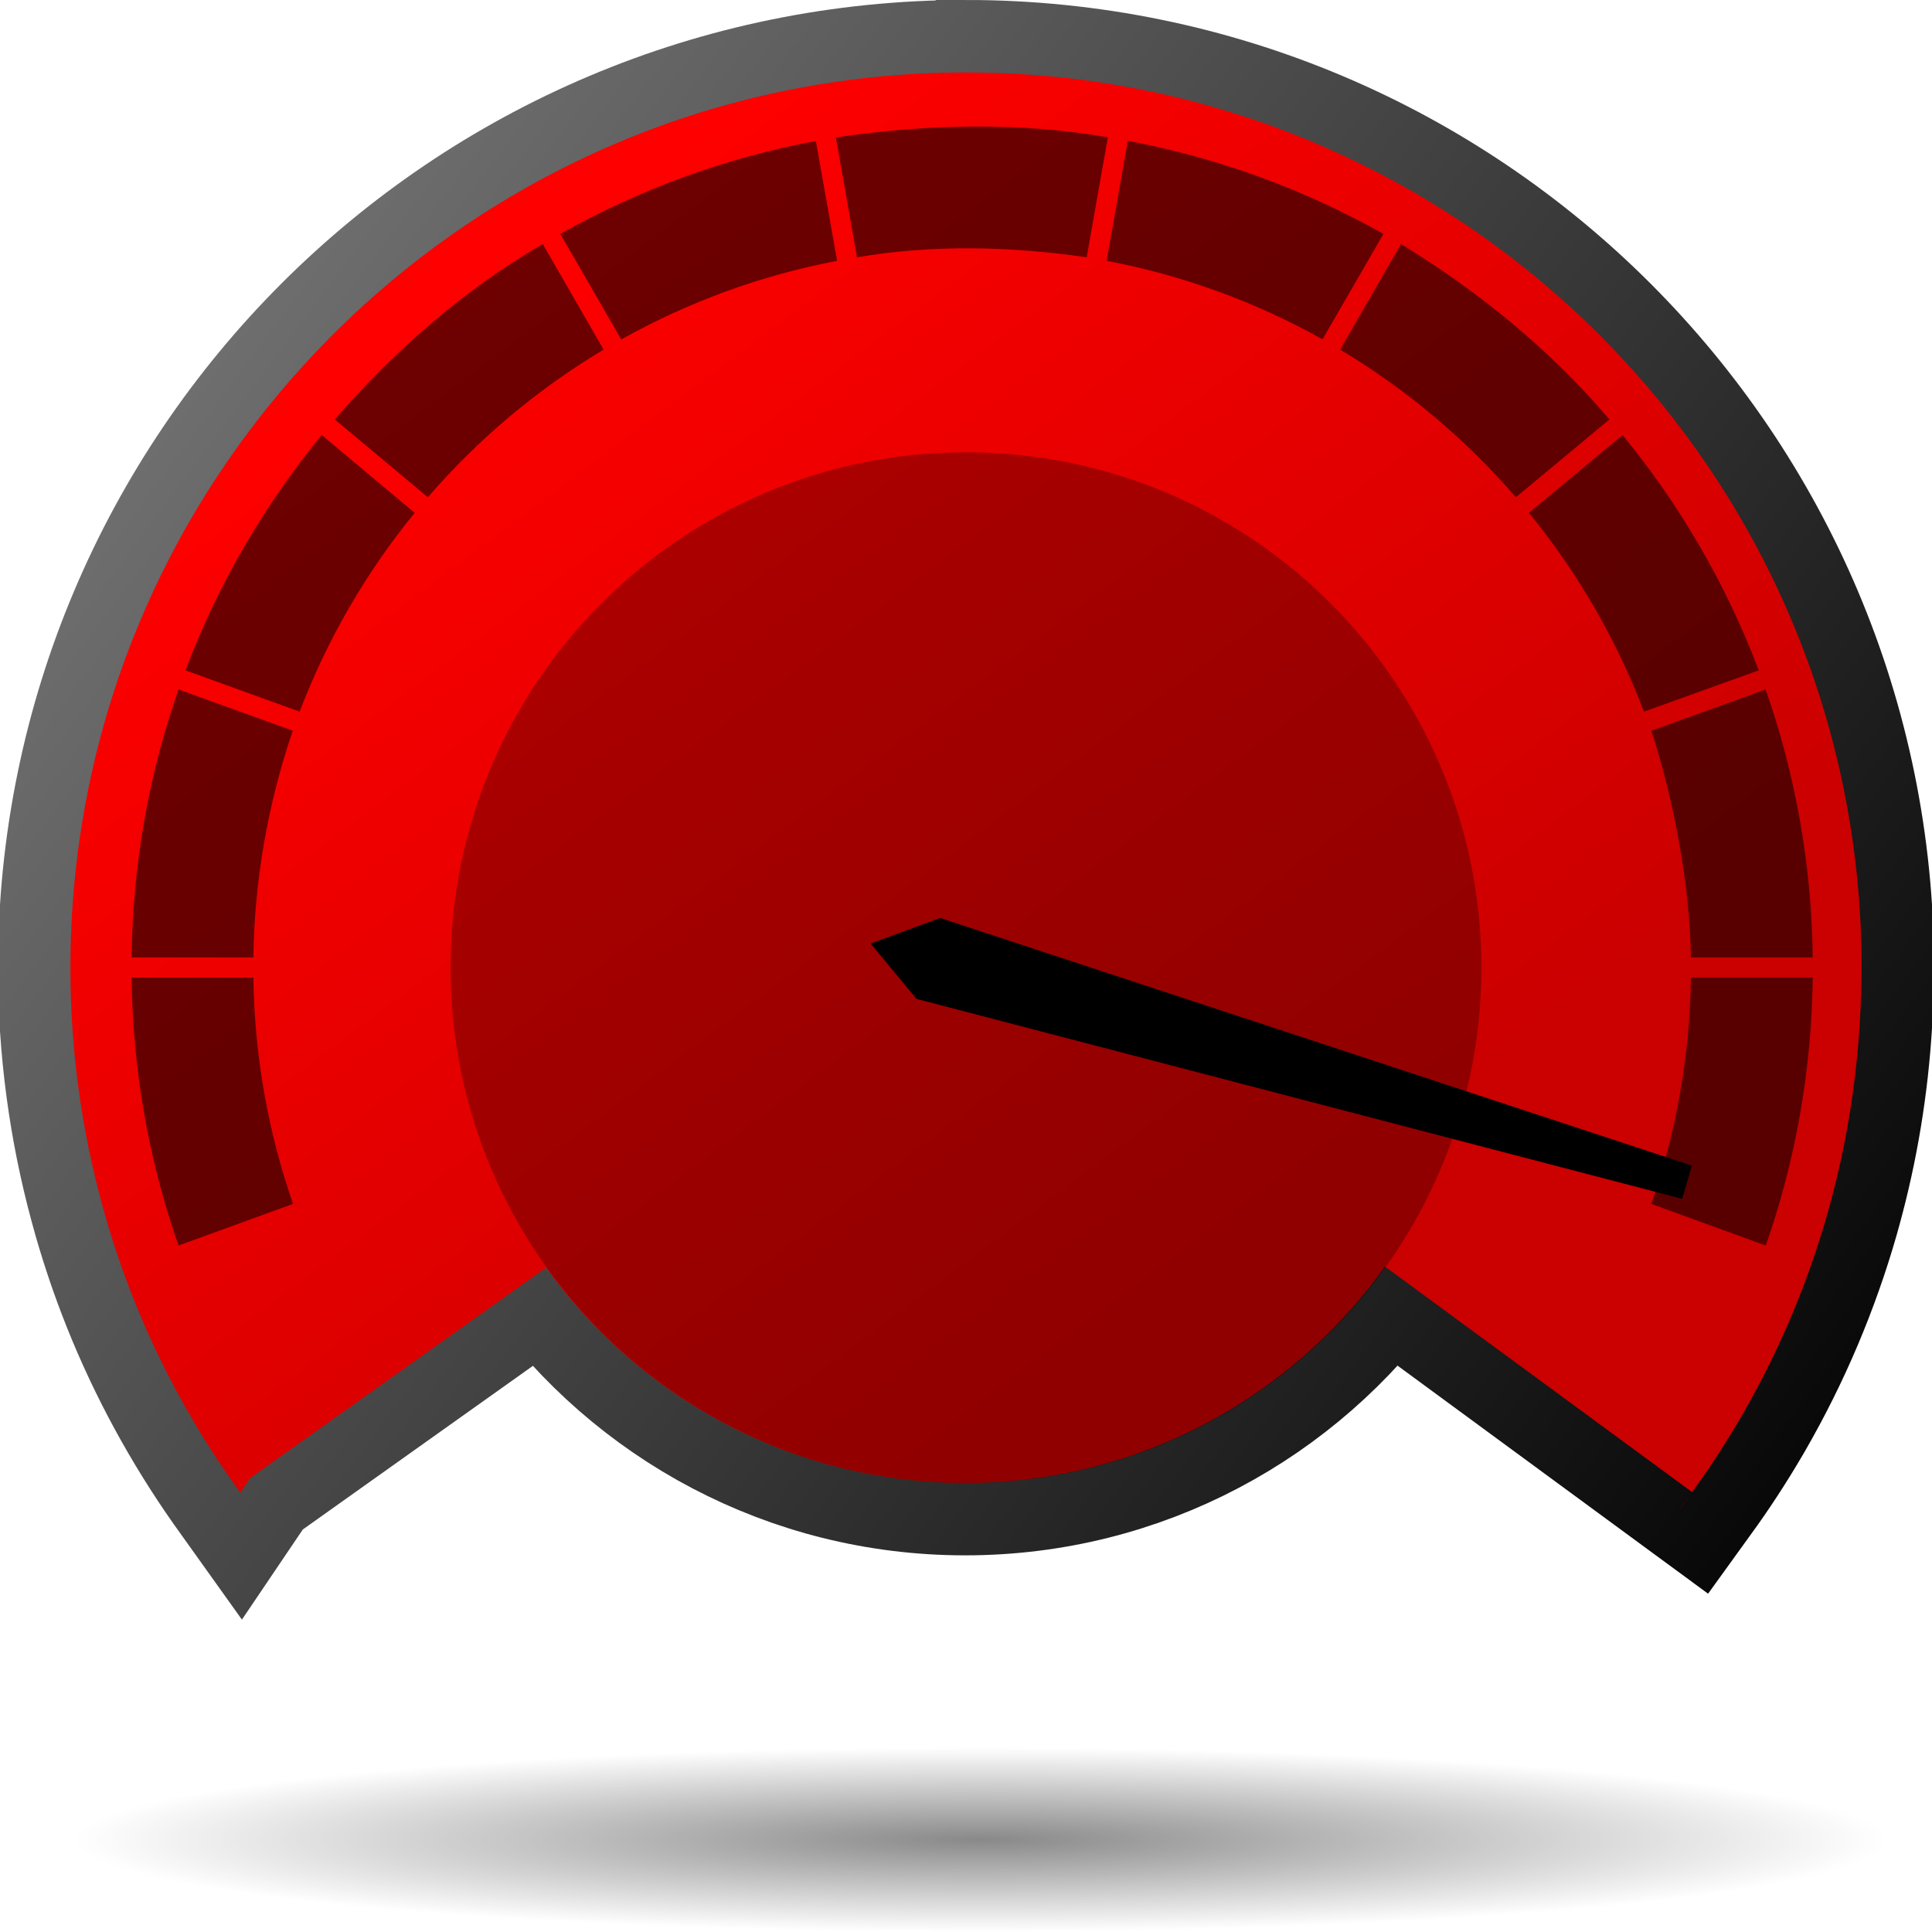
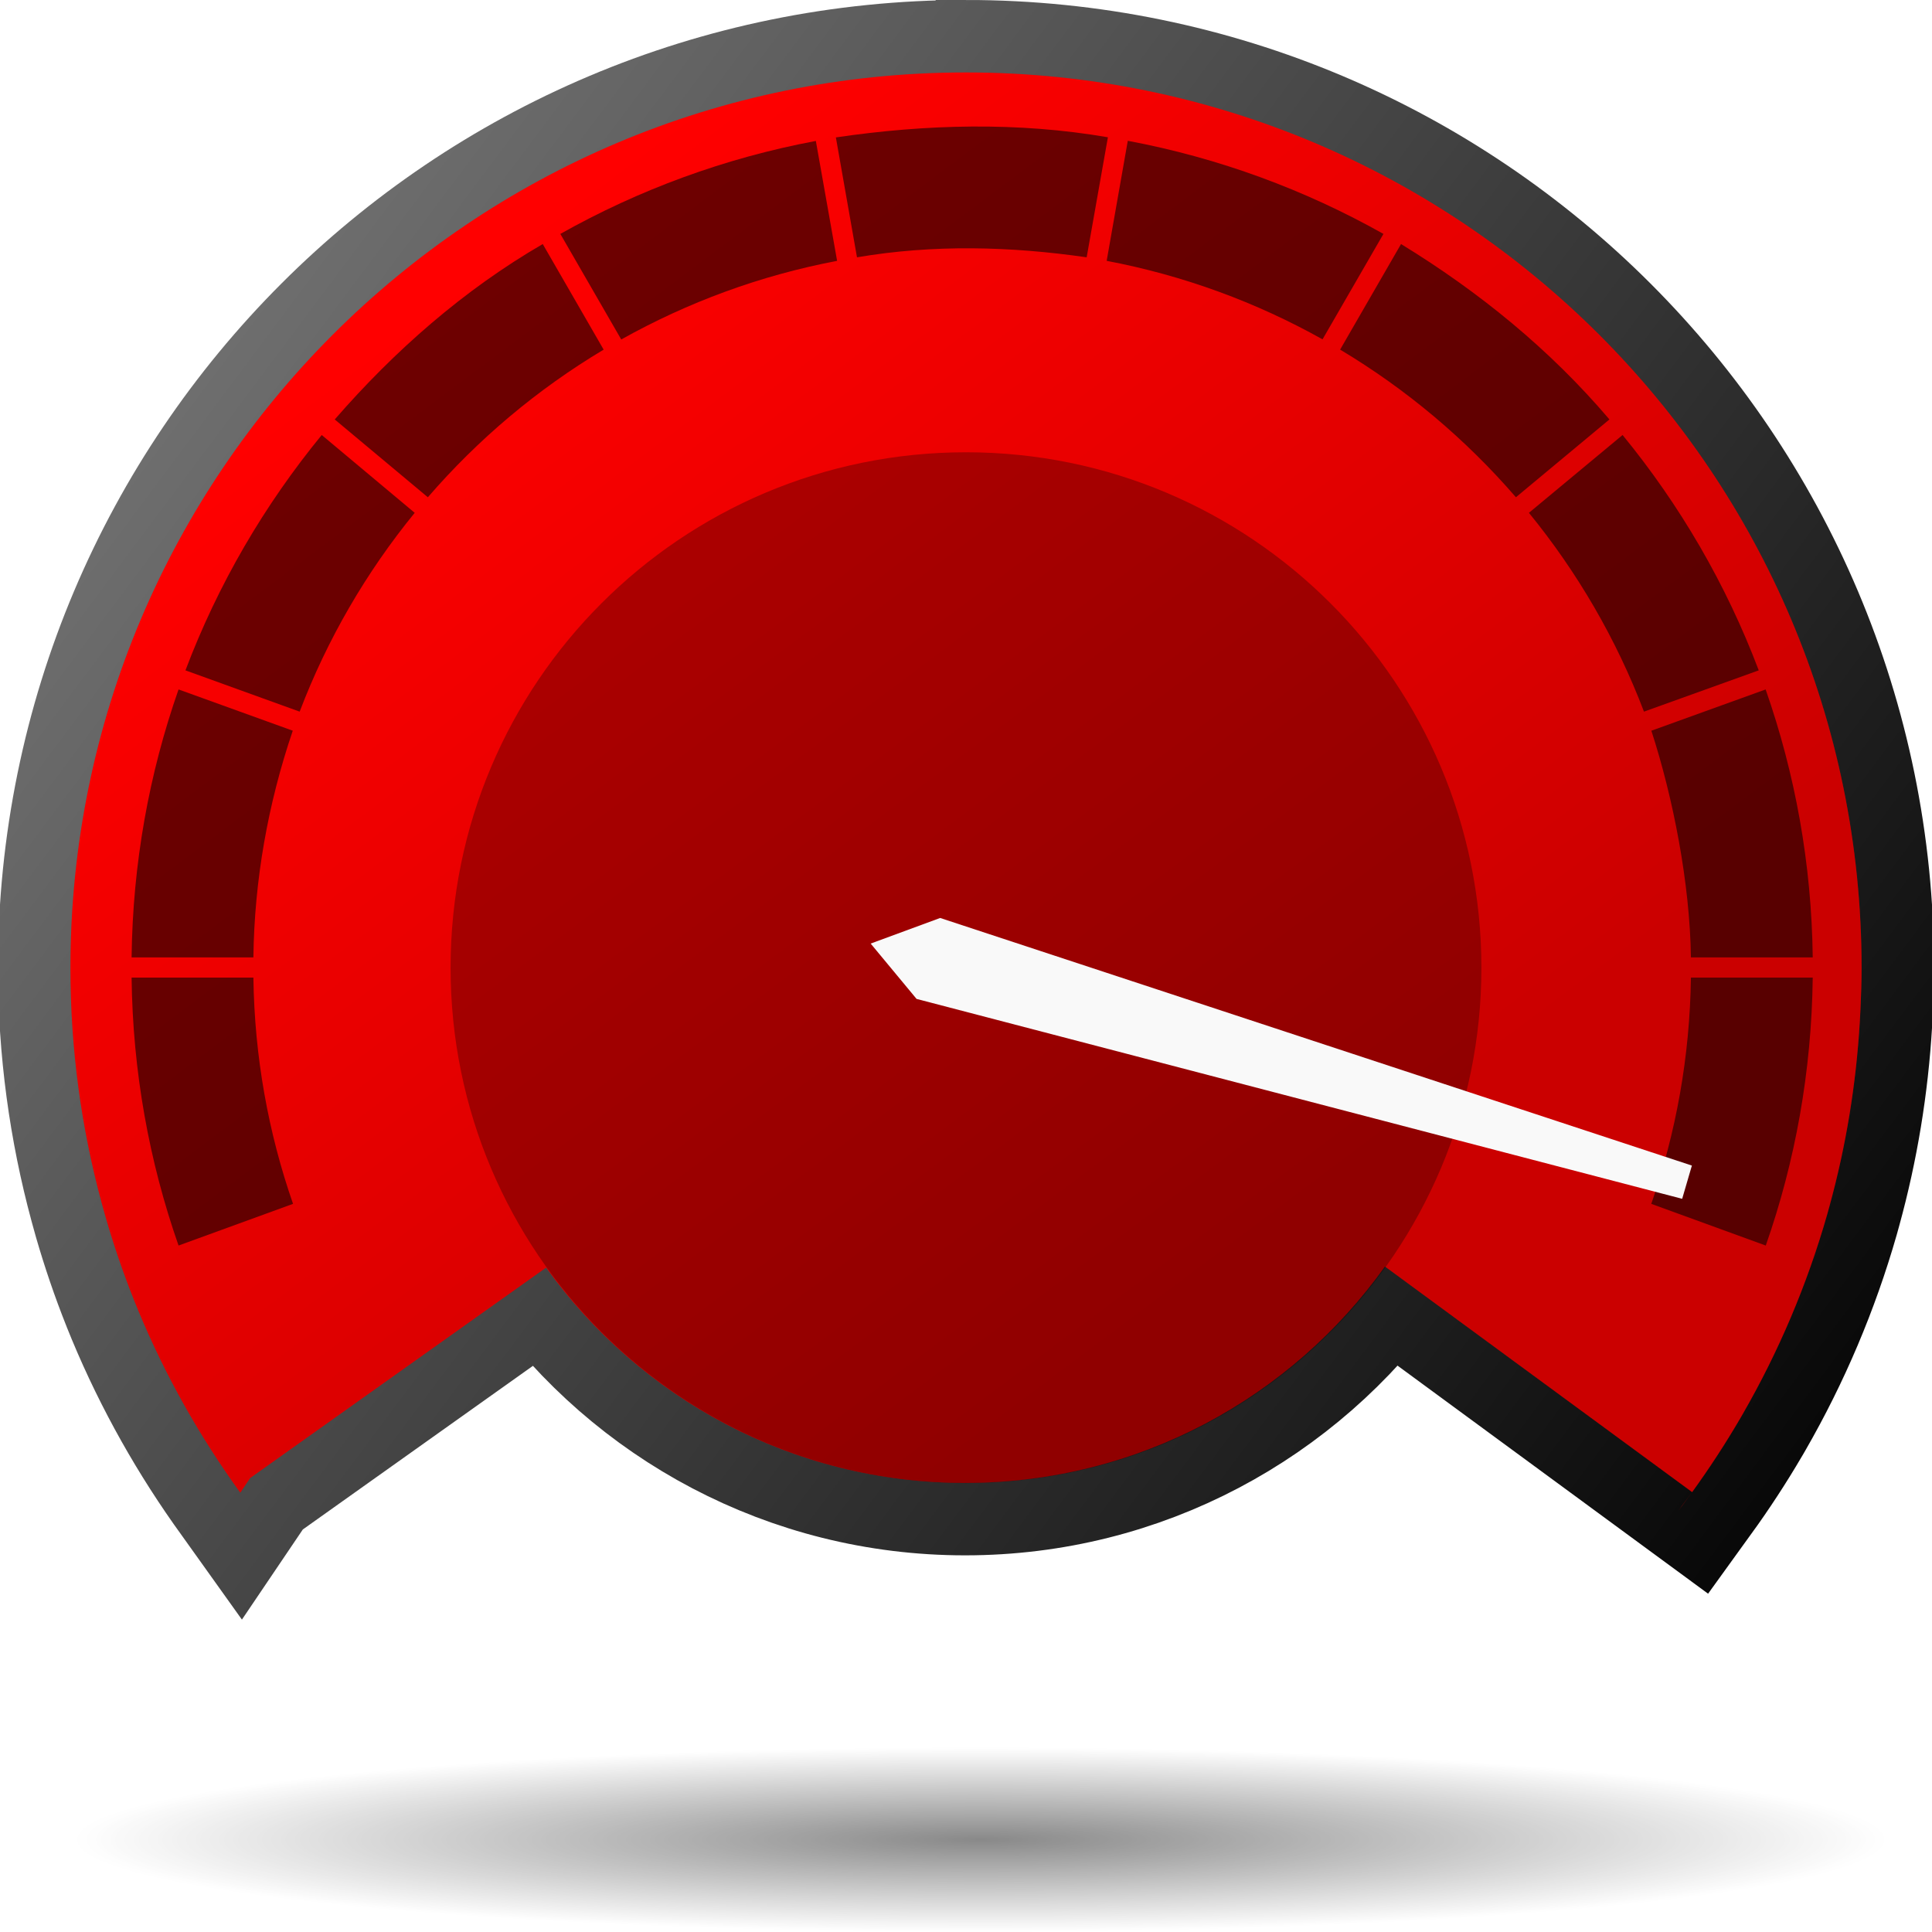
<svg xmlns="http://www.w3.org/2000/svg" xmlns:xlink="http://www.w3.org/1999/xlink" xml:space="preserve" width="400" height="400" style="fill-rule:evenodd" viewBox="0 0 112.889 112.889" id="svg3841" version="1.1">
  <defs id="defs3843">
    <linearGradient y2="120.871" x2="130.628" y1="16.794" x1="7.037" gradientUnits="userSpaceOnUse" id="linearGradient5115">
      <stop id="stop5117" style="stop-color:#000000;stop-opacity:1" offset="0" />
      <stop id="stop5119" style="stop-color:#747474;stop-opacity:1" offset="1" />
    </linearGradient>
    <linearGradient id="linearGradient5085">
      <stop style="stop-color:#000000;stop-opacity:0.751" offset="0" id="stop5087" />
      <stop style="stop-color:#000000;stop-opacity:0" offset="1" id="stop5089" />
    </linearGradient>
    <linearGradient id="linearGradient4980">
      <stop style="stop-color:#000000;stop-opacity:0" offset="0" id="stop4982" />
      <stop style="stop-color:#000000;stop-opacity:0.203" offset="1" id="stop4984" />
    </linearGradient>
    <linearGradient y2="45.415" x2="114.07" y1="45.415" x1="23.265" gradientUnits="userSpaceOnUse" id="linearGradient4562">
      <stop id="stop4564" style="stop-color:#ffffff;stop-opacity:0.139" offset="0" />
      <stop id="stop4566" style="stop-color:#ffffff;stop-opacity:0.418" offset="1" />
    </linearGradient>
    <style type="text/css" id="style3845">
   
    .str0 {stroke:#373435;stroke-width:0.2}
    .str2 {stroke:#B0913C;stroke-width:1}
    .str1 {stroke:#D19F22;stroke-width:1}
    .fil7 {fill:none}
    .fil2 {fill:#373435}
    .fil10 {fill:#606062}
    .fil8 {fill:#A9ABAE}
    .fil13 {fill:#D2D3D5}
    .fil11 {fill:#FEFEFE}
    .fil9 {fill:#0B0B0B}
    .fil14 {fill:#D19F22}
    .fil12 {fill:url(#id0)}
    .fil3 {fill:url(#id1)}
    .fil6 {fill:url(#id2)}
    .fil15 {fill:url(#id3)}
    .fil4 {fill:url(#id4)}
    .fil5 {fill:url(#id5)}
    .fil1 {fill:url(#id6)}
    .fil0 {fill:url(#id7)}
   
  </style>
    <linearGradient id="id0" gradientUnits="userSpaceOnUse" x1="68.782" y1="102.081" x2="68.782" y2="123.38">
      <stop offset="0" style="stop-color:#D19F22" id="stop3848" />
      <stop offset="1" style="stop-color:#AD8108" id="stop3850" />
    </linearGradient>
    <linearGradient id="id1" gradientUnits="userSpaceOnUse" x1="17.561" y1="68.832" x2="120.104" y2="68.832">
      <stop offset="0" style="stop-color:#383637" id="stop3853" />
      <stop offset="1" style="stop-color:#202020" id="stop3855" />
    </linearGradient>
    <linearGradient id="id2" gradientUnits="userSpaceOnUse" x1="14.513" y1="56.298" x2="124.072" y2="56.298">
      <stop offset="0" style="stop-color:#A20000" id="stop3858" />
      <stop offset="1" style="stop-color:#E90101" id="stop3860" />
    </linearGradient>
    <linearGradient id="id3" gradientUnits="userSpaceOnUse" x1="23.38" y1="35.158" x2="114.185" y2="35.158">
      <stop offset="0" style="stop-color:#A33B3B" id="stop3863" />
      <stop offset="1" style="stop-color:#E84C4C" id="stop3865" />
    </linearGradient>
    <linearGradient id="id4" gradientUnits="userSpaceOnUse" x1="10.534" y1="56.898" x2="127.252" y2="56.898">
      <stop offset="0" style="stop-color:#B20000" id="stop3868" />
      <stop offset="1" style="stop-color:#FE0000" id="stop3870" />
    </linearGradient>
    <linearGradient id="id5" gradientUnits="userSpaceOnUse" x1="23.265" y1="45.415" x2="114.07" y2="45.415">
      <stop offset="0" style="stop-color:#B33030" id="stop3873" />
      <stop offset="1" style="stop-color:#FC6262" id="stop3875" />
    </linearGradient>
    <linearGradient id="id6" gradientUnits="userSpaceOnUse" x1="7.037" y1="16.794" x2="130.628" y2="120.871">
      <stop offset="0" style="stop-color:#373435" id="stop3878" />
      <stop offset="1" style="stop-color:#FEFEFE" id="stop3880" />
    </linearGradient>
    <linearGradient id="id7" gradientUnits="userSpaceOnUse" x1="126.769" y1="141.253" x2="10.896" y2="-3.588">
      <stop offset="0" style="stop-color:#383838" id="stop3883" />
      <stop offset="0.51" style="stop-color:#0B0B0B" id="stop3885" />
      <stop offset="1" style="stop-color:#FEFEFE" id="stop3887" />
    </linearGradient>
    <linearGradient xlink:href="#id7" id="linearGradient3977" gradientUnits="userSpaceOnUse" x1="126.769" y1="141.253" x2="10.896" y2="-3.588" />
    <linearGradient xlink:href="#id6" id="linearGradient3979" gradientUnits="userSpaceOnUse" x1="7.037" y1="16.794" x2="130.628" y2="120.871" />
    <linearGradient xlink:href="#id1" id="linearGradient3981" gradientUnits="userSpaceOnUse" x1="17.561" y1="68.832" x2="120.104" y2="68.832" />
    <linearGradient xlink:href="#id4" id="linearGradient3983" gradientUnits="userSpaceOnUse" x1="10.534" y1="56.898" x2="127.252" y2="56.898" />
    <linearGradient xlink:href="#id5" id="linearGradient3985" gradientUnits="userSpaceOnUse" x1="23.265" y1="45.415" x2="114.07" y2="45.415" />
    <linearGradient xlink:href="#id0" id="linearGradient3989" gradientUnits="userSpaceOnUse" x1="68.782" y1="102.081" x2="68.782" y2="123.38" />
    <linearGradient xlink:href="#id0" id="linearGradient4005" gradientUnits="userSpaceOnUse" x1="68.782" y1="102.081" x2="68.782" y2="123.38" />
    <linearGradient xlink:href="#linearGradient4562" id="linearGradient4020" gradientUnits="userSpaceOnUse" x1="23.265" y1="45.415" x2="114.07" y2="45.415" gradientTransform="scale(3.543307,3.543307)" />
    <linearGradient xlink:href="#id1" id="linearGradient4026" gradientUnits="userSpaceOnUse" x1="17.561" y1="68.832" x2="120.104" y2="68.832" />
    <radialGradient xlink:href="#linearGradient5085" id="radialGradient5091" cx="203.073" cy="370.547" fx="203.073" fy="370.547" r="187.572" gradientTransform="matrix(1,0,0,0.1019284,0,332.7774)" gradientUnits="userSpaceOnUse" />
    <linearGradient xlink:href="#linearGradient5115" id="linearGradient5129" gradientUnits="userSpaceOnUse" x1="114.519" y1="97.159" x2="8.062" y2="17.569" />
    <linearGradient xlink:href="#linearGradient4980" id="linearGradient5131" gradientUnits="userSpaceOnUse" gradientTransform="matrix(0.2603564,0,0,0.2603564,-7.110984,-2.144889)" x1="166.613" y1="55.179" x2="338.537" y2="284.504" />
    <linearGradient xlink:href="#linearGradient4980" id="linearGradient5275" gradientUnits="userSpaceOnUse" gradientTransform="matrix(0.2530498,0,0,0.2530498,-5.32739,-5.184864)" x1="166.613" y1="55.179" x2="338.537" y2="284.504" />
    <linearGradient xlink:href="#linearGradient5115" id="linearGradient5279" gradientUnits="userSpaceOnUse" x1="114.519" y1="97.159" x2="8.062" y2="17.569" gradientTransform="matrix(0.9719363,0,0,0.9719363,1.584033,-3.100168)" />
  </defs>
  <path style="fill:#000000;fill-opacity:1;stroke:url(#linearGradient5279);stroke-width:8.467;stroke-miterlimit:4;stroke-opacity:1;stroke-dasharray:none" d="m 56.44,4.233 c -28.899,0 -52.326,23.427 -52.326,52.326 0,4.741 0.637,9.337 1.819,13.704 0.077,0.285 0.155,0.571 0.237,0.854 0.469,1.623 1.011,3.215 1.629,4.768 0.008,0.021 0.015,0.042 0.024,0.063 1.514,3.793 3.465,7.364 5.781,10.66 l 0.435,0.609 0.577,-0.854 17.294,-12.297 c 5.465,7.616 14.394,12.581 24.483,12.581 10.119,0 19.069,-4.99 24.53,-12.645 l 17.951,13.182 c 0.987,-1.365 1.914,-2.779 2.768,-4.239 0.023,-0.04 0.048,-0.079 0.071,-0.119 0.042,-0.074 0.085,-0.147 0.127,-0.221 2.084,-3.624 3.745,-7.521 4.919,-11.624 0.049,-0.171 0.095,-0.343 0.142,-0.514 0.953,-3.465 1.553,-7.074 1.771,-10.786 0.015,-0.253 0.028,-0.505 0.04,-0.759 0.035,-0.783 0.063,-1.573 0.063,-2.364 0,-28.899 -23.435,-52.326 -52.334,-52.326 z" id="_177024496" />
  <path style="fill:#ff0000;fill-opacity:1;fill-rule:nonzero;stroke:none" d="m 14.039,87.218 0.577,-0.854 17.294,-12.297 c 5.465,7.616 14.394,12.581 24.483,12.581 10.119,0 19.069,-4.99 24.53,-12.645 l 17.951,13.182 c 0.987,-1.365 1.914,-2.779 2.768,-4.239 0.023,-0.04 0.048,-0.079 0.071,-0.119 0.042,-0.074 0.085,-0.147 0.127,-0.221 2.084,-3.624 3.745,-7.521 4.919,-11.624 0.049,-0.171 0.095,-0.343 0.142,-0.514 0.953,-3.465 1.553,-7.074 1.771,-10.786 0.015,-0.253 0.028,-0.505 0.04,-0.759 0.035,-0.783 0.063,-1.573 0.063,-2.364 0,-28.899 -23.435,-52.326 -52.334,-52.326 -28.899,0 -52.326,23.427 -52.326,52.326 0,4.741 0.637,9.337 1.819,13.704 0.077,0.285 0.155,0.571 0.237,0.854 0.469,1.623 1.011,3.215 1.629,4.768 0.008,0.021 0.015,0.042 0.024,0.063 1.514,3.793 3.465,7.364 5.781,10.66 m 85.27,0.577 c -1.052,1.4 -1.031,1.416 0,0 z" id="path2879" />
  <path id="path4978" d="m 14.039,87.218 0.577,-0.854 17.294,-12.297 c 5.465,7.616 14.394,12.581 24.483,12.581 10.119,0 19.069,-4.99 24.53,-12.645 l 17.951,13.182 c 0.987,-1.365 1.914,-2.779 2.768,-4.239 0.023,-0.04 0.048,-0.079 0.071,-0.119 0.042,-0.074 0.085,-0.147 0.127,-0.221 2.084,-3.624 3.745,-7.521 4.919,-11.624 0.049,-0.171 0.095,-0.343 0.142,-0.514 0.953,-3.465 1.553,-7.074 1.771,-10.786 0.015,-0.253 0.028,-0.505 0.04,-0.759 0.035,-0.783 0.063,-1.573 0.063,-2.364 0,-28.899 -23.435,-52.326 -52.334,-52.326 -28.899,0 -52.326,23.427 -52.326,52.326 0,4.741 0.637,9.337 1.819,13.704 0.077,0.285 0.155,0.571 0.237,0.854 0.469,1.623 1.011,3.215 1.629,4.768 0.008,0.021 0.015,0.042 0.024,0.063 1.514,3.793 3.465,7.364 5.781,10.66 m 85.27,0.577 c -1.052,1.4 -1.031,1.416 0,0 z" style="fill:url(#linearGradient5275);fill-opacity:1;fill-rule:nonzero;stroke:none" />
  <circle id="_177020752" class="fil9 str0" cx="68.832" cy="68.832" r="33.588" d="M 102.42,68.832 C 102.42,87.382 87.382,102.42 68.832,102.42 c -18.55,0 -33.588,-15.038 -33.588,-33.588 0,-18.55 15.038,-33.588 33.588,-33.588 18.55,0 33.588,15.038 33.588,33.588 z" style="fill:#000000;fill-opacity:0.291;stroke:none" transform="matrix(0.8966332,0,0,0.8966332,-5.273056,-5.174023)" />
  <path style="fill:#000000;fill-opacity:0.57" d="m 96.491,42.697 c 1.273,3.915 2.252,8.92 2.312,13.245 l 7.117,0 c -0.065,-5.48 -1.033,-10.749 -2.752,-15.657 L 96.491,42.697 z M 48.841,8.029 50.075,15.035 c 4.449,-0.759 8.968,-0.644 13.42,0 L 64.736,8.021 C 59.466,7.113 54.113,7.255 48.841,8.029 z m 17.057,0.198 -1.234,7.014 c 4.499,0.854 8.746,2.421 12.613,4.587 l 3.559,-6.16 C 76.262,11.093 71.23,9.228 65.898,8.227 z M 47.671,8.235 c -5.332,1 -10.356,2.86 -14.93,5.433 l 3.559,6.168 c 3.867,-2.165 8.114,-3.741 12.613,-4.594 L 47.671,8.235 z M 31.713,14.26 c -4.629,2.685 -8.657,6.231 -12.154,10.249 l 5.441,4.547 c 2.934,-3.395 6.399,-6.313 10.272,-8.627 L 31.713,14.26 z m 50.151,0 -3.559,6.168 c 3.872,2.315 7.338,5.232 10.272,8.627 l 5.464,-4.547 C 90.565,20.419 86.424,17.051 81.864,14.26 z M 18.799,25.418 c -3.351,4.087 -6.061,8.72 -7.963,13.752 l 6.674,2.412 c 1.614,-4.244 3.899,-8.16 6.722,-11.617 L 18.799,25.418 z m 76.01,0 -5.472,4.547 c 2.822,3.457 5.108,7.372 6.722,11.617 l 6.706,-2.412 C 100.863,34.138 98.159,29.506 94.809,25.418 z M 10.433,40.285 C 8.713,45.193 7.754,50.462 7.689,55.942 l 7.117,0 c 0.056,-4.509 0.851,-8.986 2.301,-13.246 L 10.433,40.285 z M 7.689,57.121 c 0.065,5.48 1.025,10.749 2.744,15.657 l 6.69,-2.436 C 15.679,66.194 14.87,61.746 14.806,57.121 l -7.117,0 z m 91.114,0 c -0.064,4.625 -0.873,9.074 -2.317,13.222 l 6.69,2.436 c 1.72,-4.908 2.679,-10.177 2.744,-15.657 l -7.117,0 z" id="_462375584" />
-   <path style="fill:#000000;fill-opacity:1" d="m 98.291,70.048 -44.735,-11.68 -2.682,-3.234 4.061,-1.496 43.924,14.467" id="_177024592" />
+   <path style="fill:#f9f9f9;fill-opacity:1" d="m 98.291,70.048 -44.735,-11.68 -2.682,-3.234 4.061,-1.496 43.924,14.467" id="_177024592" />
  <path style="opacity:0.614;fill:url(#radialGradient5091);fill-opacity:1;fill-rule:nonzero;stroke:none" id="path5083" d="m 390.645,370.547 a 187.572,19.119 0 1 1 -375.143,0 187.572,19.119 0 1 1 375.143,0 z" transform="matrix(0.2822223,0,0,0.2822223,0,2.916628)" />
</svg>
